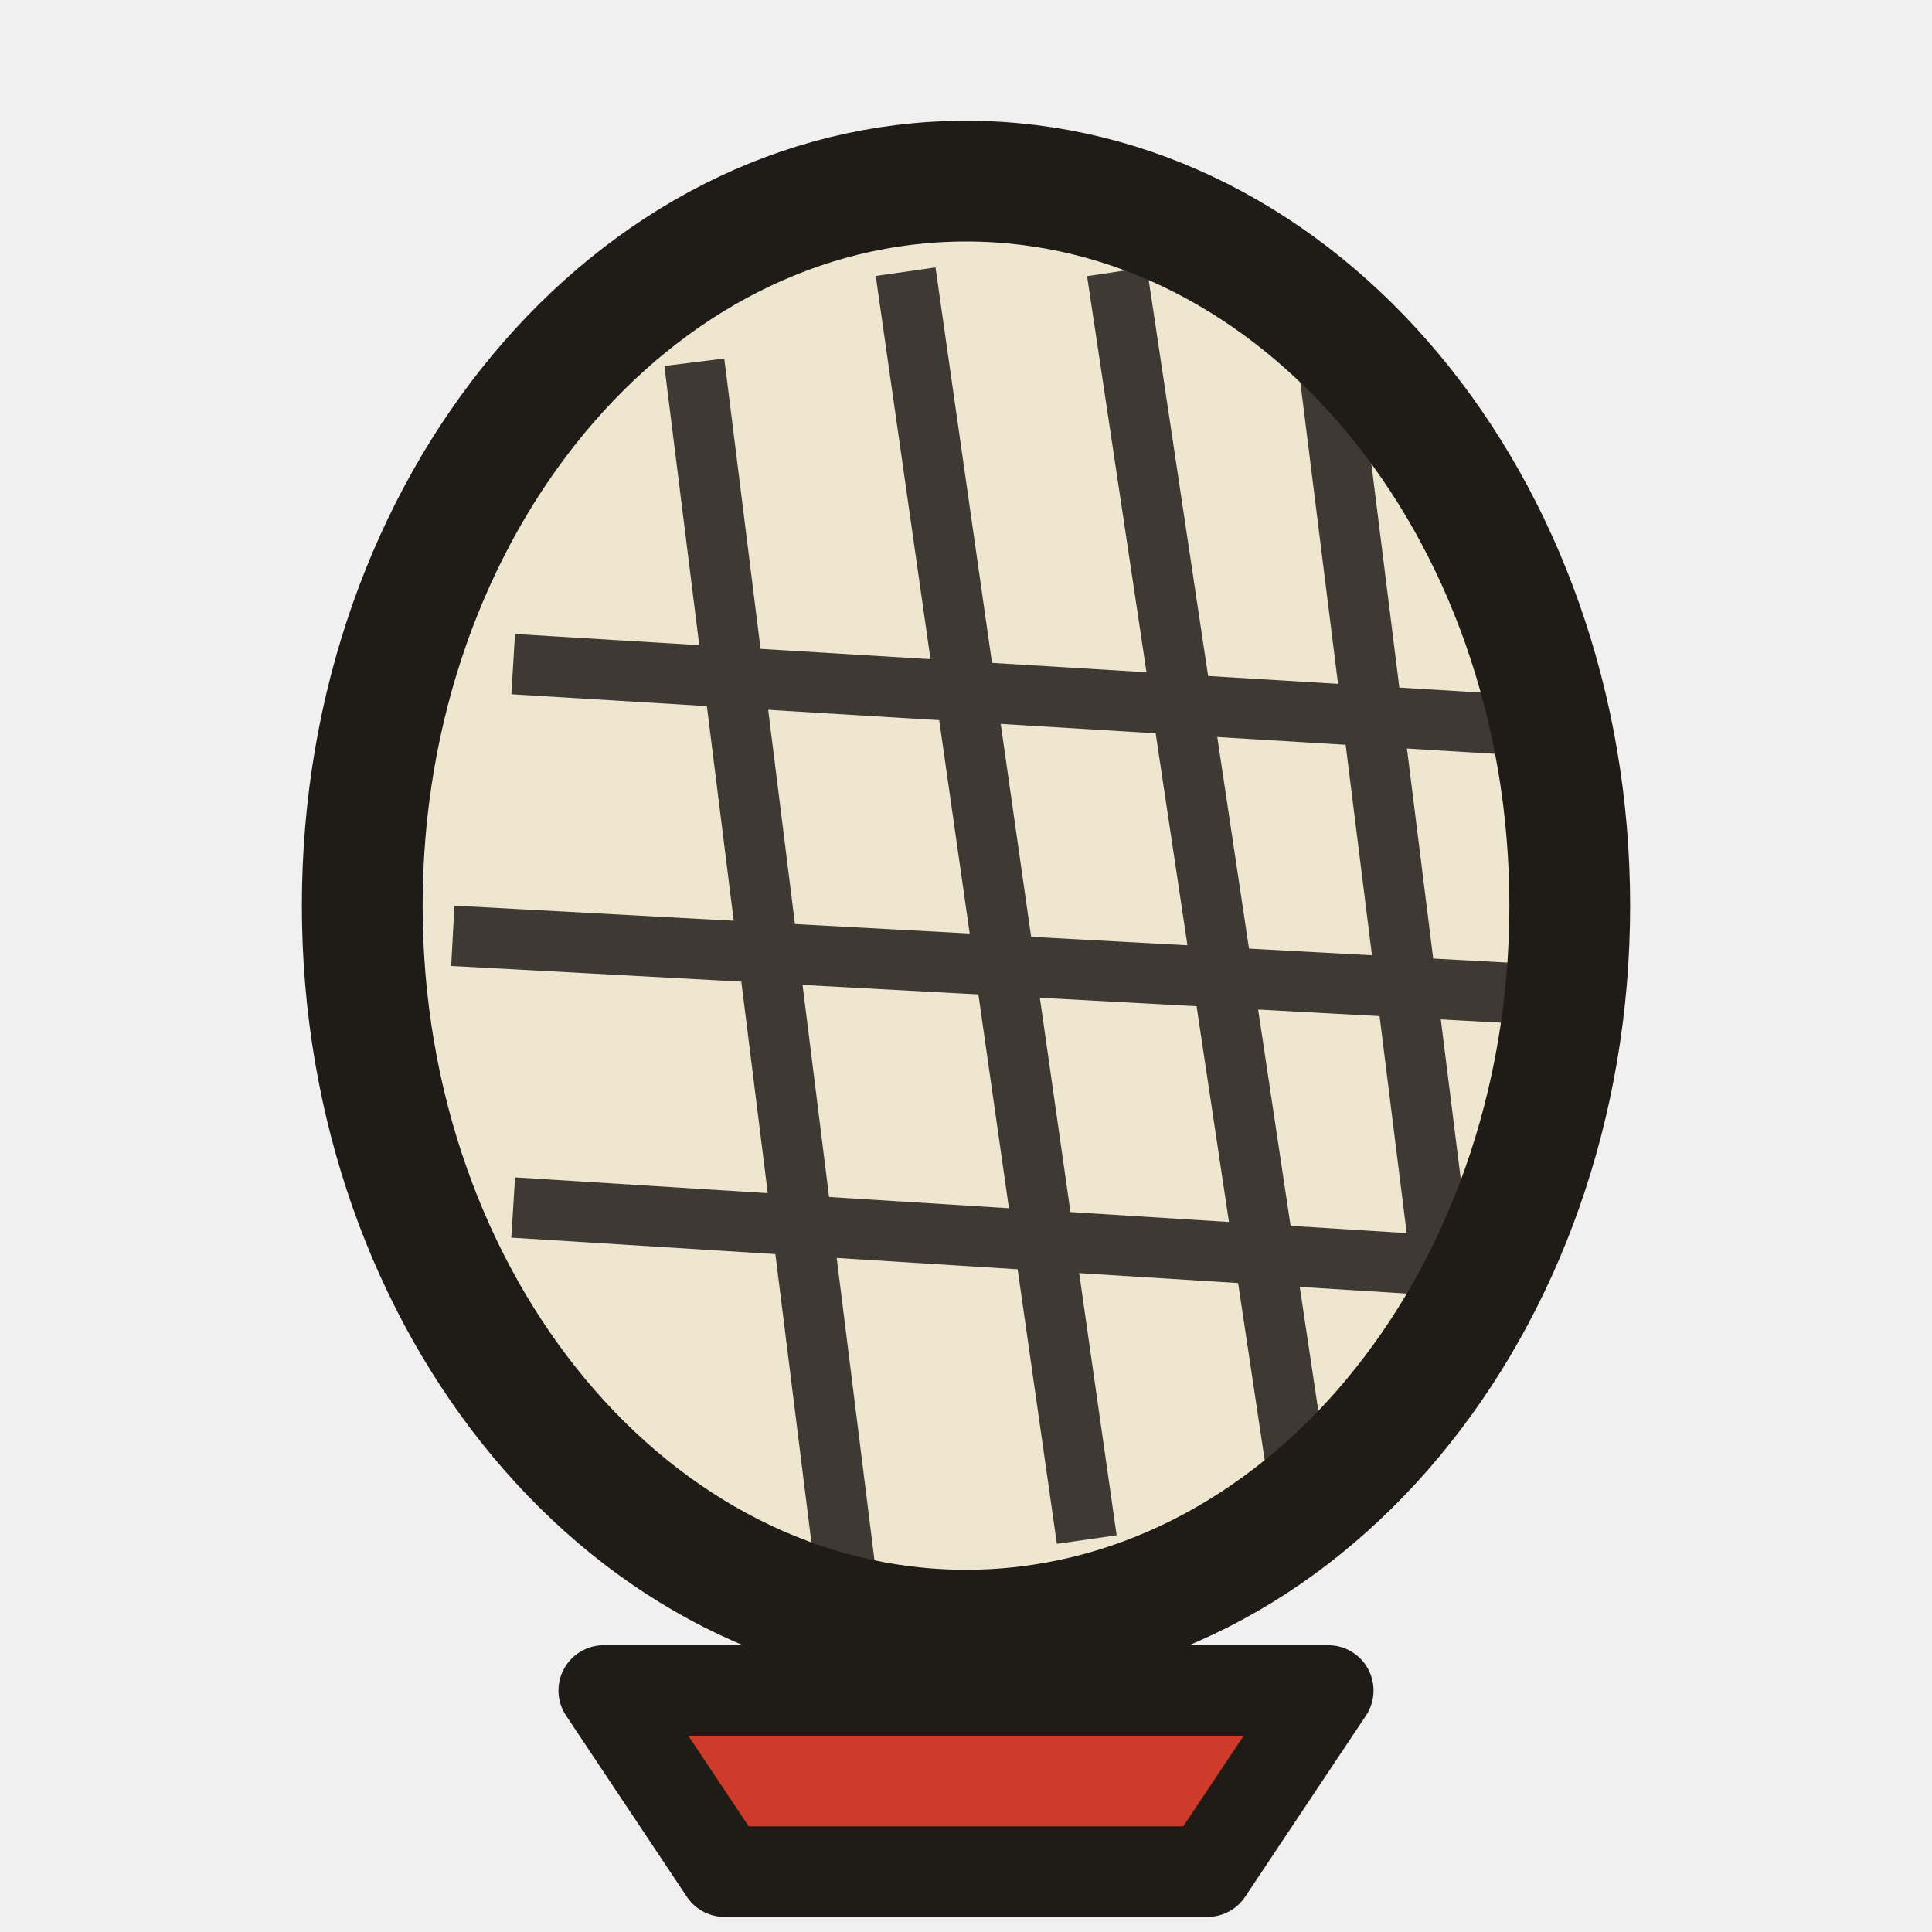
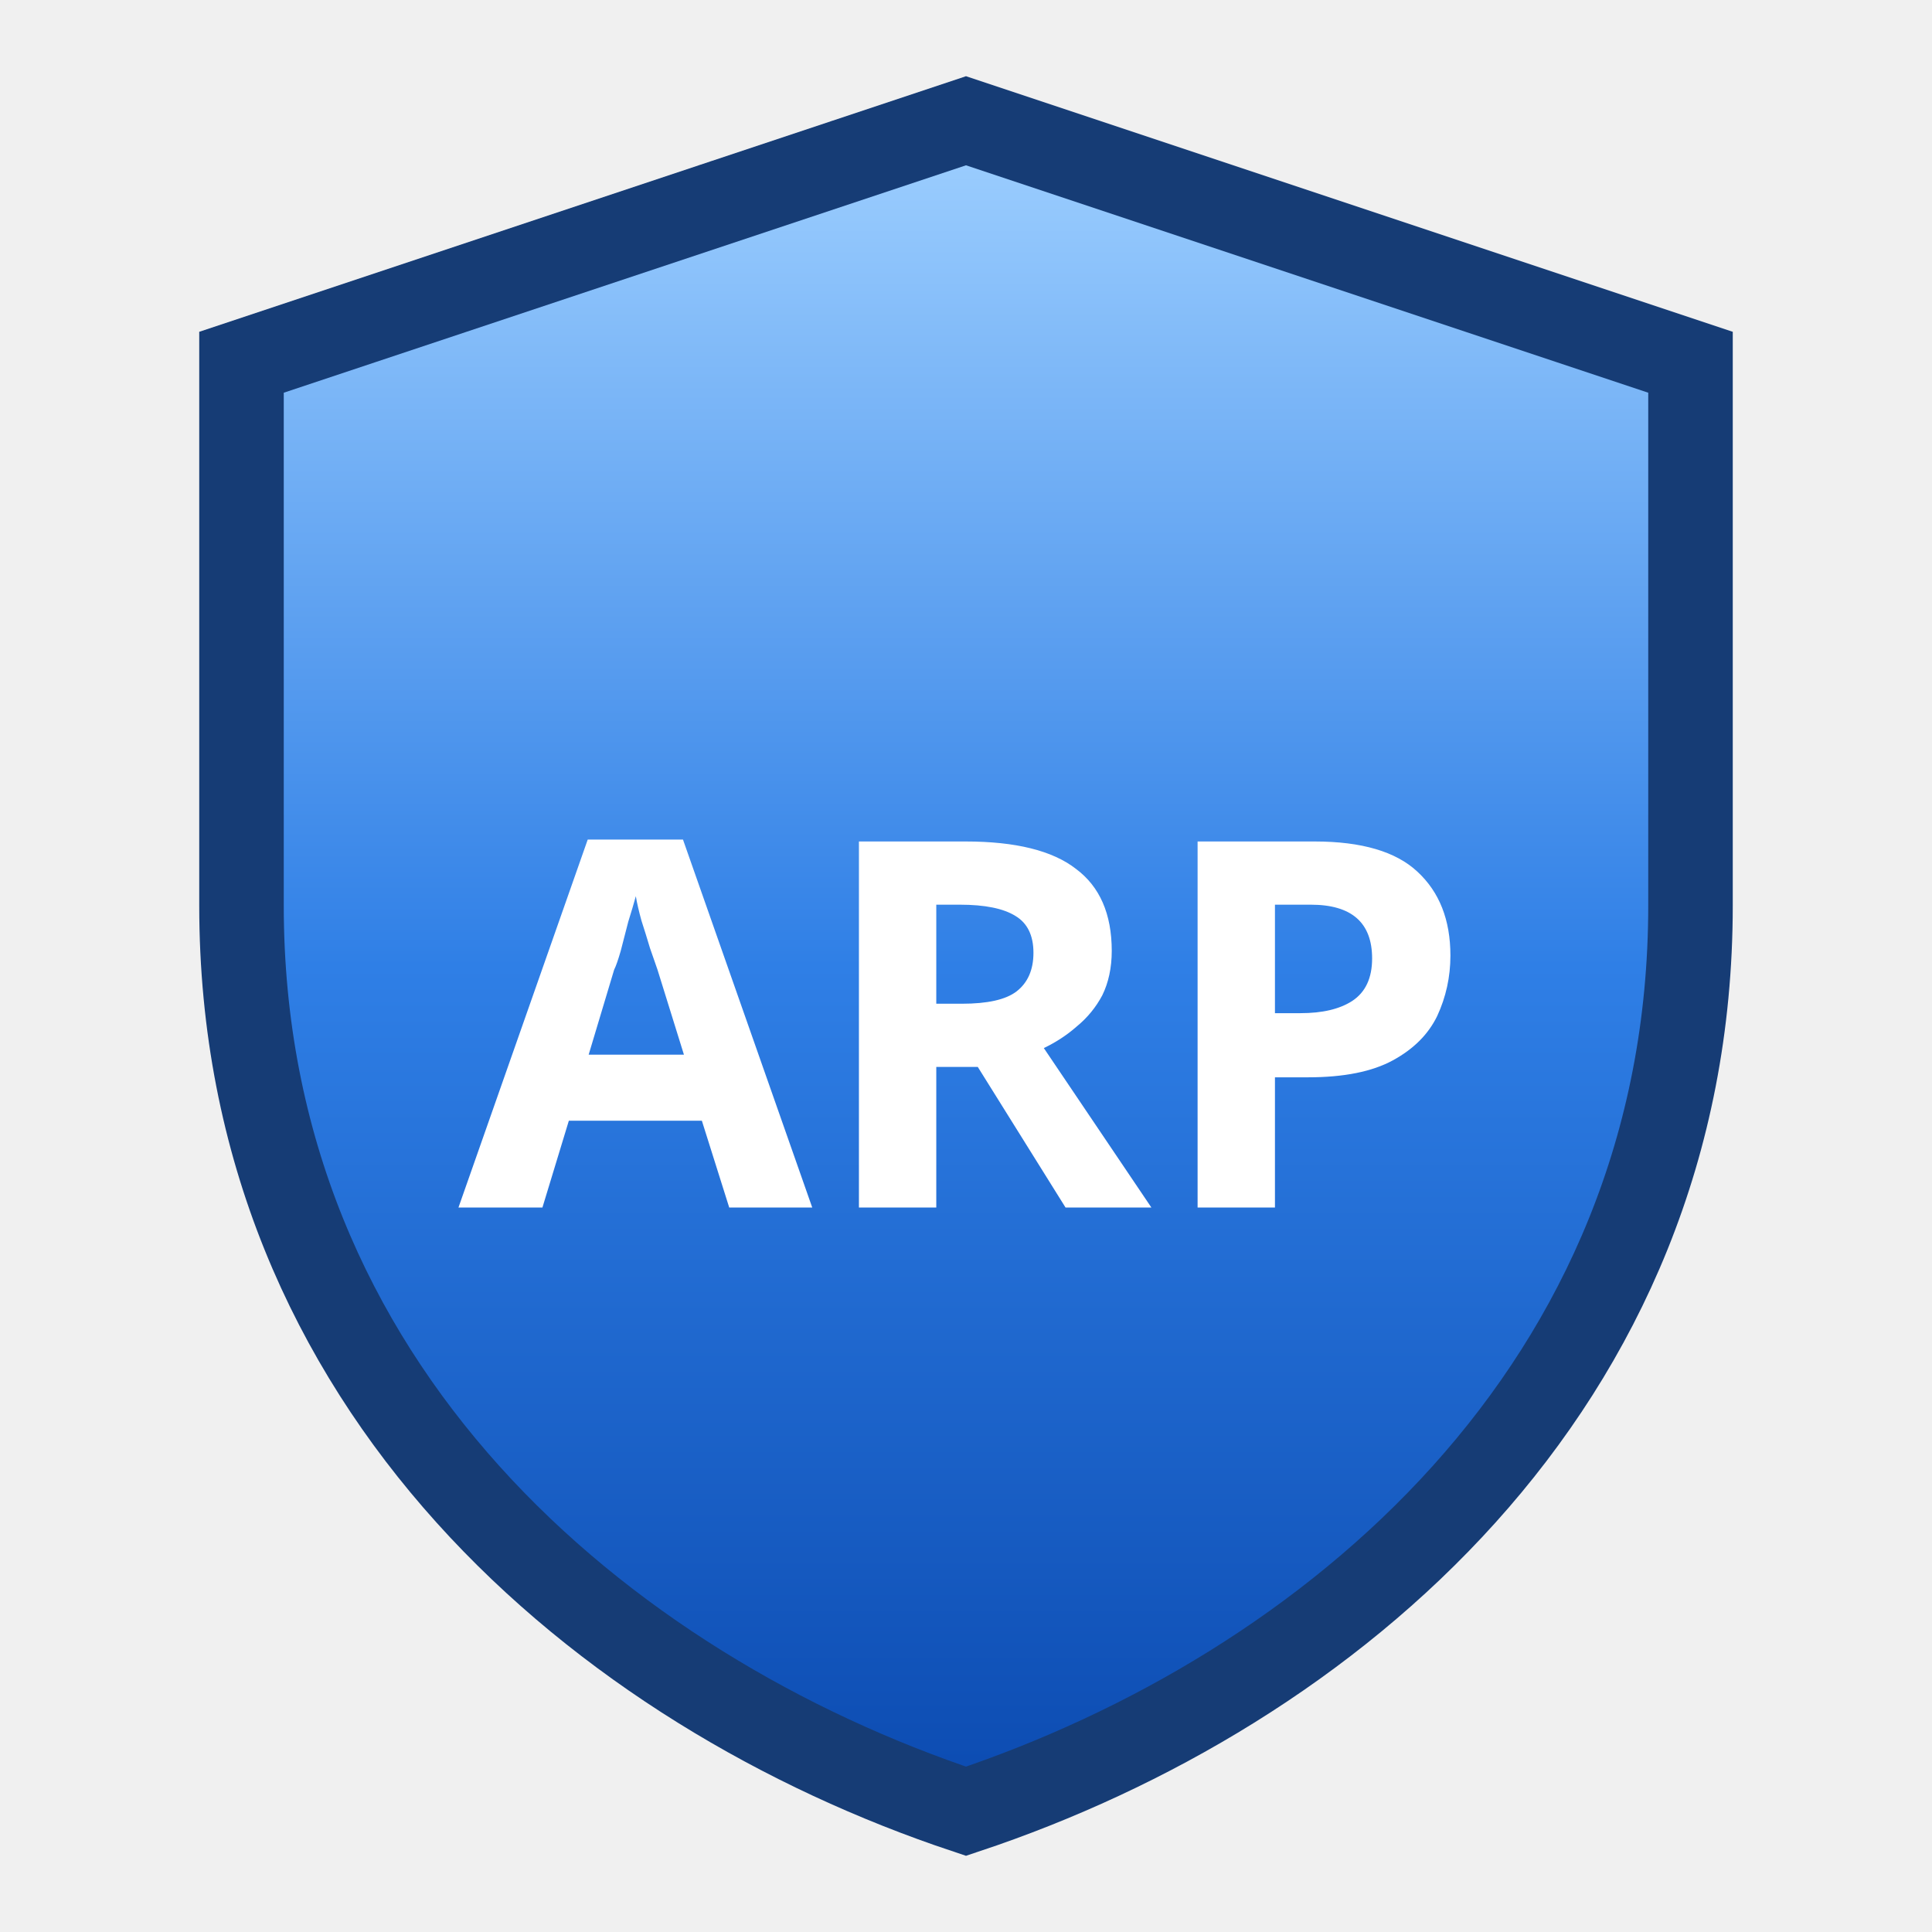
- <svg xmlns="http://www.w3.org/2000/svg" viewBox="0 0 64 64">
-   <ellipse cx="32" cy="30" rx="20" ry="24" fill="#efe6d0" stroke="#1f1c18" stroke-width="4" />
-   <g stroke="#1f1c18" stroke-width="2" opacity=".85">
-     <path d="M30 9 L36 51 M37 9 L43 49 M44 12 L48 44 M23 12 L28 52" />
-     <path d="M17 22 L50 24 M15 31 L52 33 M17 40 L49 42" />
-   </g>
-   <path d="M20 56 L44 56 L40 62 L24 62 Z" fill="#cf3b2b" stroke="#1f1c18" stroke-width="3" stroke-linejoin="round" />
+ <svg xmlns="http://www.w3.org/2000/svg" viewBox="0 0 32 32">
+   <defs>
+     <linearGradient id="g" x1="0" y1="0" x2="0" y2="1">
+       <stop offset="0" stop-color="#9fd0ff" />
+       <stop offset=".5" stop-color="#2f7fe6" />
+       <stop offset="1" stop-color="#0b4ab0" />
+     </linearGradient>
+   </defs>
+   <path d="M16 2 L28 6 V15 C28 23 22 28 16 30 C10 28 4 23 4 15 V6 Z" fill="url(#g)" stroke="#163c75" stroke-width="1.4" />
+   <text x="16" y="20" text-anchor="middle" font-family="Tahoma,Verdana,sans-serif" font-size="8.5" font-weight="700" fill="#fff">ARP</text>
</svg>
